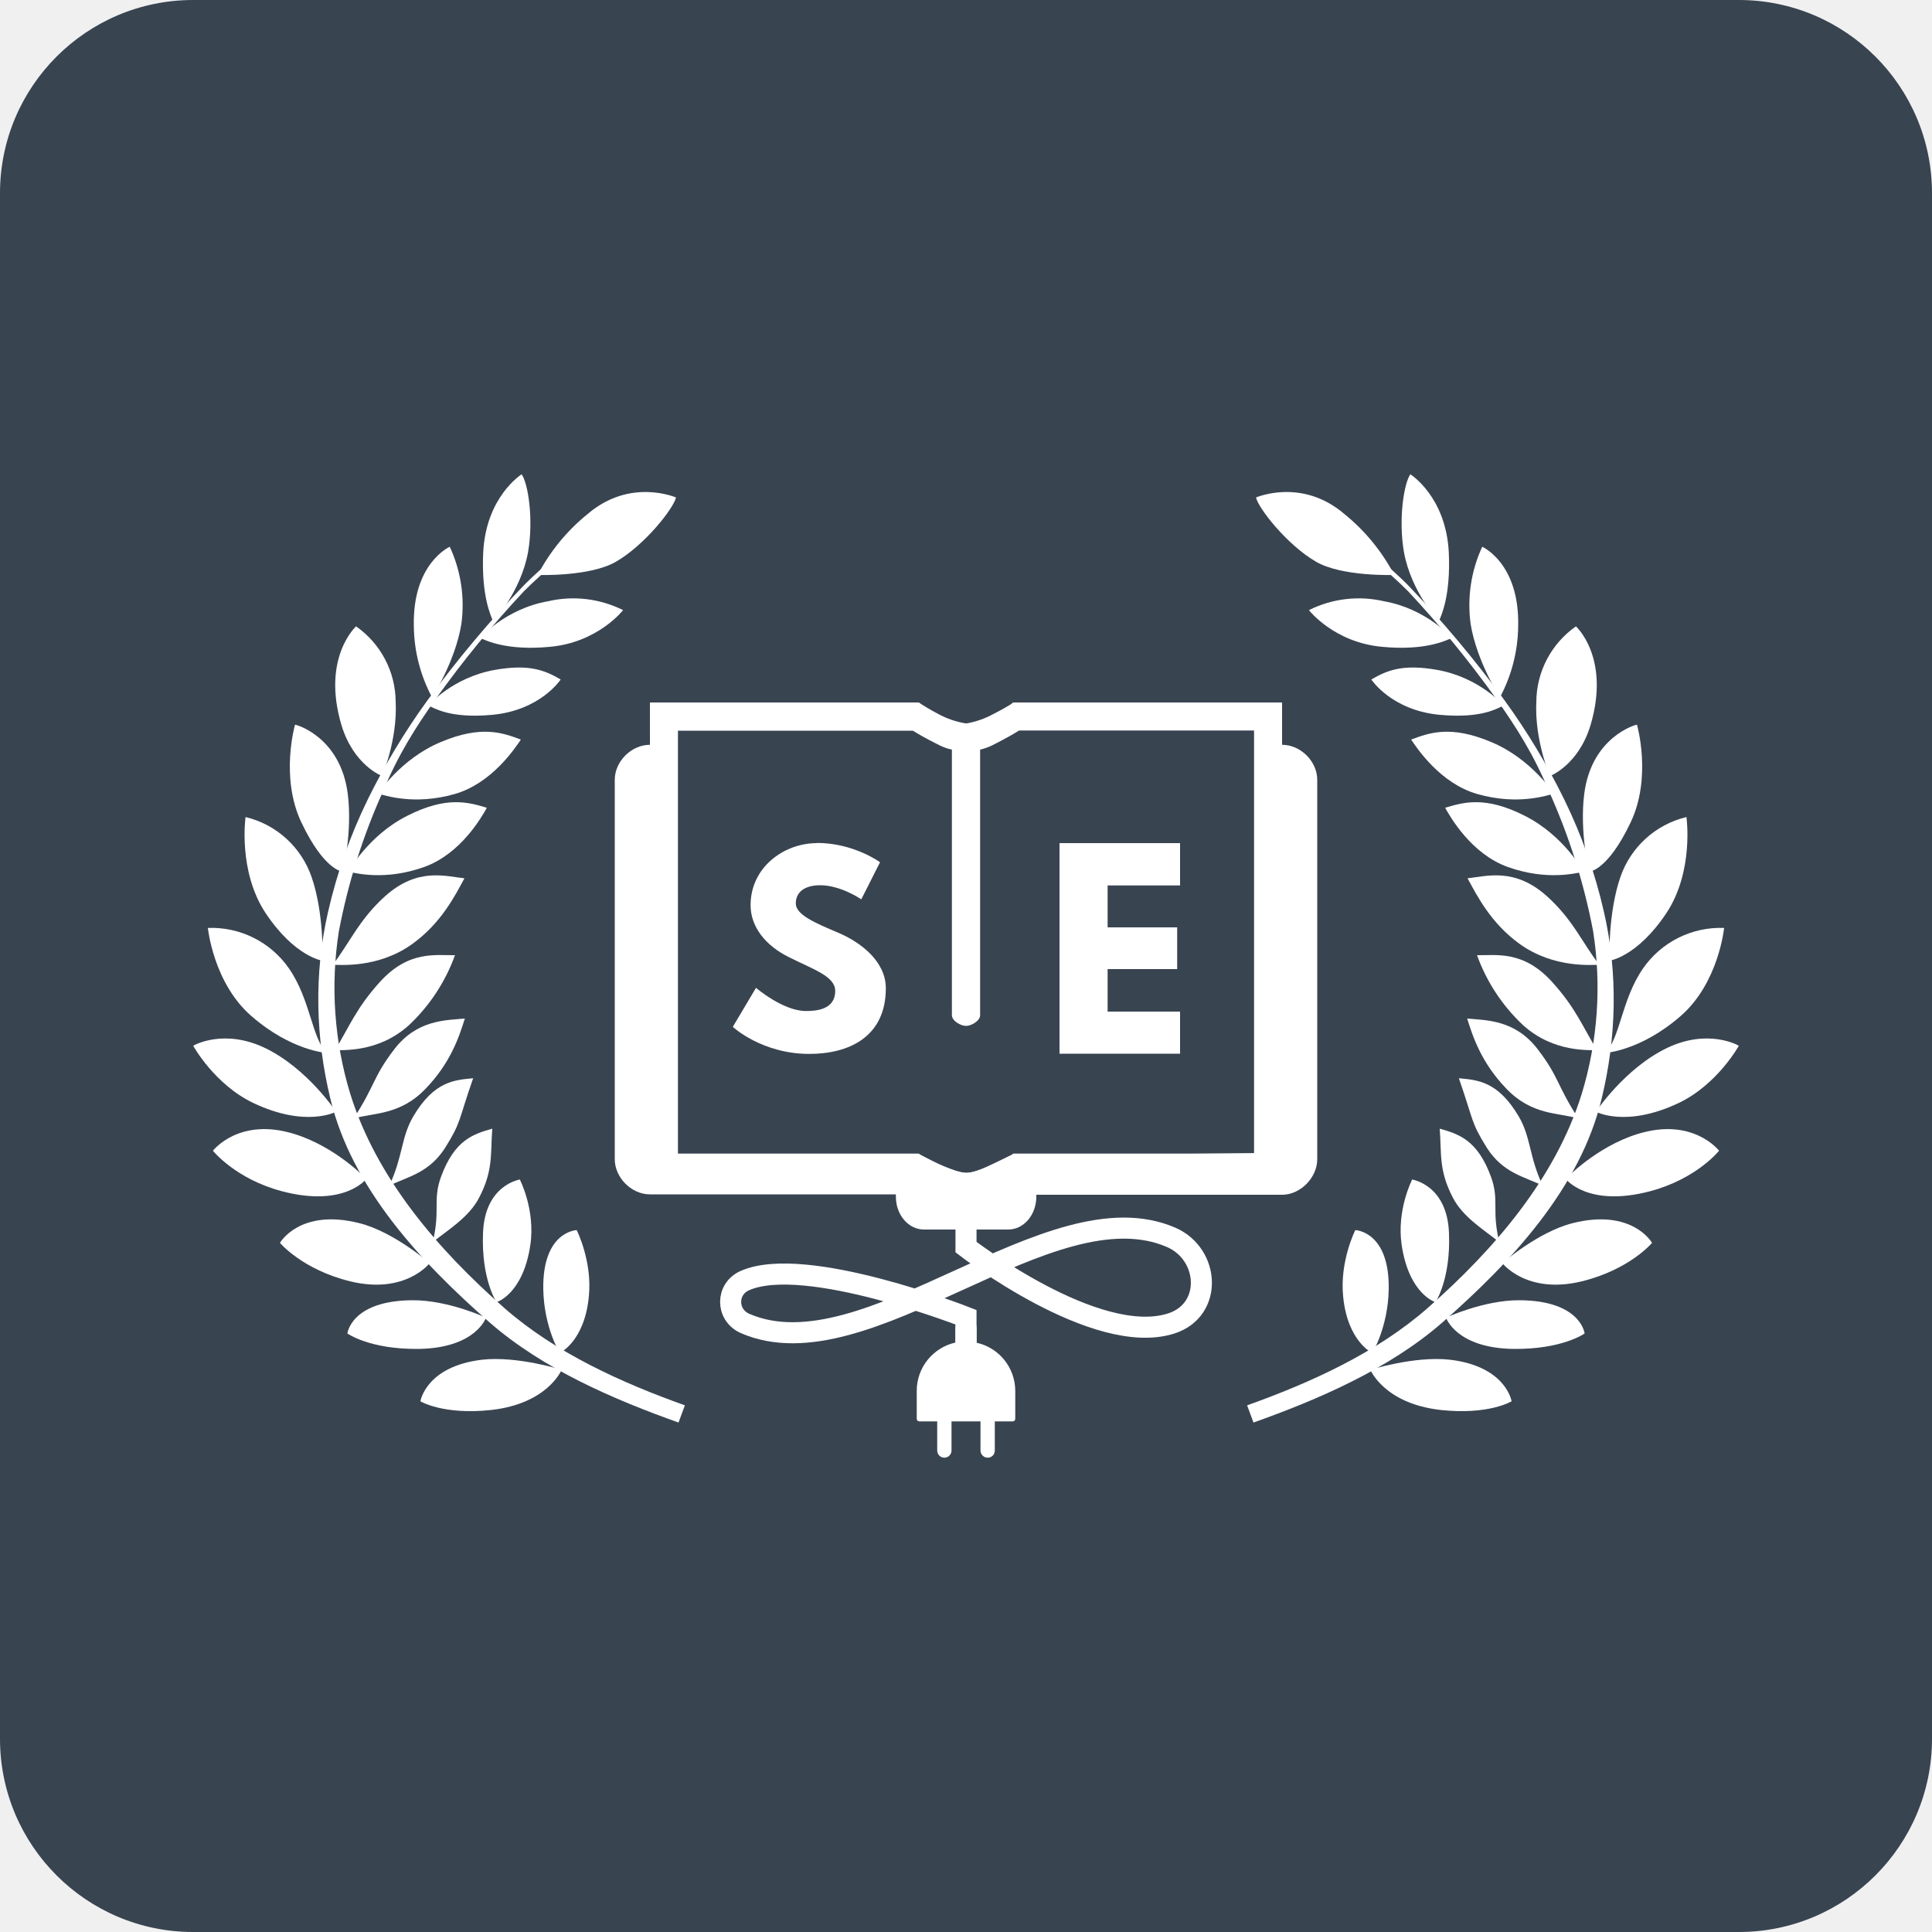
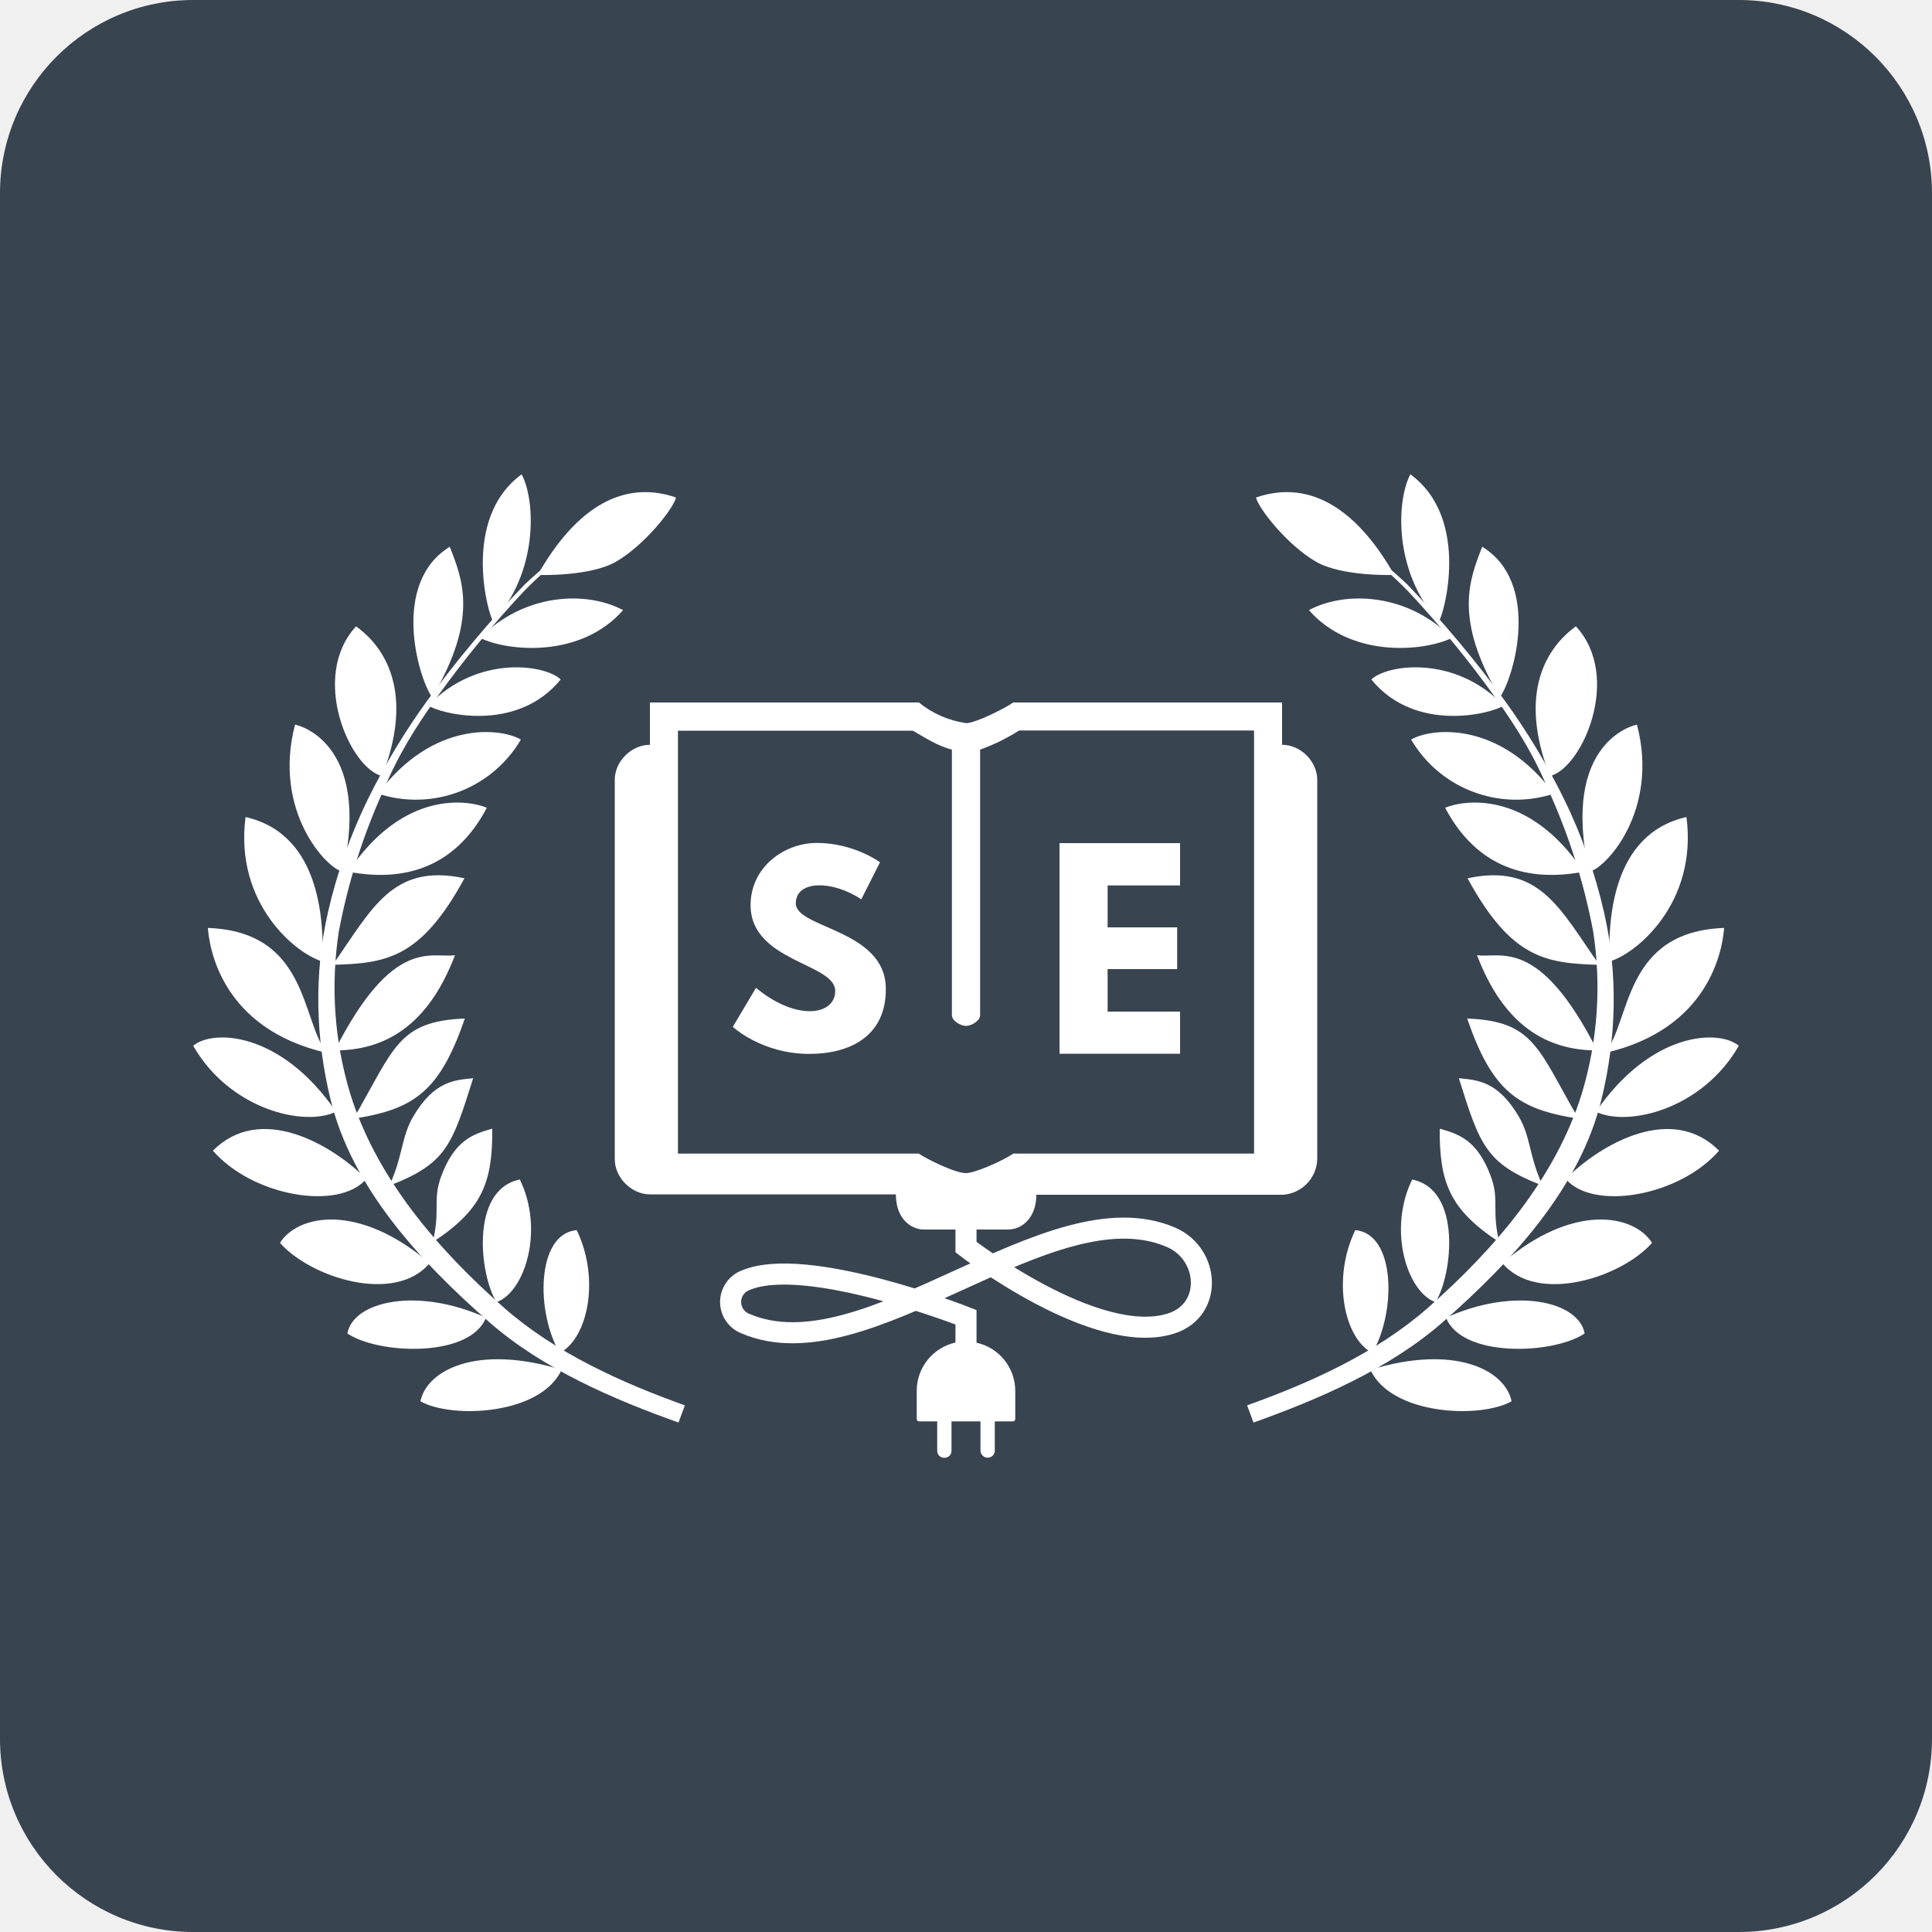
<svg xmlns="http://www.w3.org/2000/svg" xmlns:xlink="http://www.w3.org/1999/xlink" width="100" height="100" fill="#fff">
  <defs>
    <g id="laurel">
-       <path d="M20.5 27.55a20.81 20.81 0 00-3.36 2.72 58.17 58.17 0 00-5.03 6 34.94 34.94 0 00-3.07 5.1 26.83 26.83 0 00-2.06 5.83c-.74 3.23-.64 6.54.12 9.67 1.1 4.6 4.66 8.44 8.22 11.56 2.78 2.44 6.51 4.03 9.8 5.2l.33-.89c-3.25-1.16-6.7-2.71-9.36-5.05-3.43-3.02-6.6-6.7-7.96-11.07a18.85 18.85 0 01-.59-8.42 32.32 32.32 0 012.28-7.23c.77-1.86 1.67-3.3 2.76-4.83a54.35 54.35 0 014.54-5.54 21.5 21.5 0 013.58-2.88z" />
-       <path d="M19.07 70.9s-2.3-.73-4.13-.52c-2.9.35-3.18 2.15-3.18 2.15s1.17.72 3.67.45c2.93-.33 3.64-2.08 3.64-2.08z" />
-       <path d="M15.15 68.2s-1.95-.91-3.8-.9c-3.18.02-3.37 1.72-3.37 1.72s1.15.83 3.7.8c2.95-.05 3.47-1.61 3.47-1.61z" />
-       <path d="M12.24 65.38s-1.85-1.62-3.64-2.07c-3.09-.78-4.11 1.02-4.11 1.02s1.15 1.38 3.63 1.99c2.86.7 4.12-.94 4.12-.94z" />
-       <path d="M8.96 61.02s-1.58-1.67-3.74-2.33c-2.83-.87-4.16.83-4.2.87 0 0 1.16 1.46 3.58 2.1 3.23.85 4.36-.64 4.36-.64z" />
-       <path d="M7.4 57.55s-1.48-2.24-3.67-3.3C1.6 53.22.03 54.1 0 54.13c0 0 1.1 2 3.11 2.96 2.74 1.3 4.29.45 4.29.45z" />
-       <path d="M6.92 54.5c-.78-.74-.84-2.75-1.96-4.37a4.88 4.88 0 00-4.2-2.1s.28 2.84 2.24 4.55c2.08 1.82 3.92 1.92 3.92 1.92z" />
-       <path d="M6.7 49.73s.08-2.46-.57-4.33a4.8 4.8 0 00-3.42-3.11s-.4 2.79 1.03 4.96c1.53 2.3 2.97 2.48 2.97 2.48z" />
-       <path d="M7.75 45.12s.5-2.07.25-4.03c-.38-2.96-2.68-3.59-2.73-3.58 0 0-.79 2.74.34 5.08 1.19 2.5 2.14 2.53 2.14 2.53z" />
-       <path d="M9.78 40.16s.8-1.86.7-3.84a4.8 4.8 0 00-2.05-3.9s-1.79 1.61-.76 5.1c.63 2.1 2.11 2.65 2.11 2.65z" />
-       <path d="M12.36 36.1s1.2-1.84 1.52-3.8a7.2 7.2 0 00-.6-4s-1.94.85-1.86 4.12a8 8 0 00.94 3.67z" />
-       <path d="M15.53 32.17s1.42-1.52 1.8-3.58c.3-1.72 0-3.58-.33-4.04 0 0-1.85 1.15-1.99 4.06-.1 2.2.38 3.24.52 3.56z" />
-       <path d="M17.83 29.76s2.71.1 4.06-.69c1.5-.87 2.98-2.77 3.1-3.32 0 0-2.37-1.04-4.58.86a10.06 10.06 0 00-2.58 3.15z" />
-       <path d="M14.85 33.02s1.3-1.51 3.52-1.9a5.76 5.76 0 013.88.46s-1.3 1.68-3.8 1.9c-2.2.21-3.28-.32-3.6-.46z" />
-       <path d="M12.17 36.52s1.24-1.46 3.46-1.85c1.72-.3 2.54 0 3.39.5 0 0-1.04 1.6-3.55 1.83-2.19.2-2.98-.35-3.3-.48z" />
-       <path d="M9.57 41.08s1.16-1.8 3.24-2.67c2.13-.9 3.23-.47 4.15-.13-.3.44-1.5 2.27-3.43 2.82-2.12.6-3.62.06-3.96-.02z" />
-       <path d="M8.03 45.12s1.02-1.87 3.04-2.89c2.06-1.05 3.19-.7 4.13-.42-.26.46-1.33 2.37-3.23 3.06-2.06.74-3.6.31-3.94.25z" />
-       <path d="M7.22 49.94c.88-1.14 1.37-2.35 2.72-3.56 1.68-1.5 3.12-1.02 4.1-.92-.49.9-1.2 2.32-2.7 3.4-1.78 1.28-3.77 1.07-4.12 1.08z" />
-       <path d="M7.33 54.37c.75-1.22 1.1-2.18 2.32-3.53 1.5-1.67 2.92-1.38 3.9-1.4a9.28 9.28 0 01-2.37 3.61c-1.63 1.48-3.5 1.27-3.85 1.32z" />
-       <path d="M8.3 57.9c1.13-1.74.99-2.13 2.1-3.58 1.18-1.55 2.68-1.51 3.66-1.6-.3.97-.75 2.3-2.02 3.62-1.35 1.42-2.75 1.24-3.74 1.56z" />
-       <path d="M10.15 61.37c.72-1.54.6-2.5 1.25-3.6 1.07-1.8 2.11-1.87 3.09-1.96-.78 2.23-.6 2.24-1.45 3.6-.84 1.32-1.97 1.5-2.89 1.96z" />
-       <path d="M12.4 64.28c.4-1.65-.01-2.15.42-3.35.71-1.96 1.72-2.24 2.66-2.51-.1 1.31.06 2.15-.68 3.57-.52 1.01-1.6 1.66-2.4 2.3z" />
-       <path d="M16.9 61.04s.82 1.57.55 3.4C17.07 67 15.7 67.4 15.7 67.4s-.79-1.17-.7-3.55c.08-2.54 1.92-2.8 1.92-2.8z" />
-       <path d="M19.85 63.67s.81 1.6.63 3.42c-.22 2.35-1.51 2.94-1.51 2.94s-.81-1.31-.85-3.29c-.05-3.02 1.73-3.07 1.73-3.07z" />
+       <path d="M25.45 72.74c-3.25-1.16-6.7-2.71-9.36-5.05-3.43-3.02-6.6-6.7-7.96-11.07a19 19 0 0 1-.59-8.42 32 32 0 0 1 2.28-7.23c.77-1.86 1.67-3.3 2.76-4.83a54 54 0 0 1 4.54-5.54 22 22 0 0 1 5.78-4.23 21 21 0 0 0-5.76 3.9 58 58 0 0 0-5.03 6 35 35 0 0 0-3.07 5.1 27 27 0 0 0-2.06 5.83c-.74 3.23-.64 6.54.12 9.67 1.1 4.6 4.66 8.44 8.22 11.56 2.78 2.44 6.51 4.03 9.8 5.2Z" />
+       <path d="M19.85 63.67c-2.1.19-2.12 4.25-.88 6.36 1.46-.76 2.1-3.84.88-6.36m-2.93-2.62c-2.6.5-2.1 4.95-1.22 6.35 1.48-.53 2.48-3.77 1.2-6.36zm-4.52 3.24c2.57-1.68 3.1-3.1 3.08-5.87-.94.27-1.95.55-2.66 2.51-.43 1.2-.02 1.7-.42 3.35zm-2.25-2.92c2.96-1.14 3.25-2.1 4.34-5.56-.98.09-2.02.16-3.09 1.96-.65 1.1-.53 2.06-1.25 3.6M8.3 57.9c3.2-.48 4.48-1.48 5.76-5.18-3.47.13-3.66 1.56-5.76 5.18m-.97-3.53c2.6 0 4.83-1.28 6.22-4.93-1.2.18-3.2-1.01-6.22 4.93m-.11-4.43c2.76-.08 4.55-.31 6.82-4.48-3.73-.8-4.78 1.58-6.82 4.48m.81-4.82c2.85.54 5.51-.17 7.17-3.31-.9-.38-4.28-1-7.17 3.31m1.54-4.04a6.3 6.3 0 0 0 7.39-2.8c-1.04-.61-4.56-1-7.39 2.8m2.6-4.56c.57.4 4.55 1.47 6.85-1.35-.77-.76-4.29-1.32-6.85 1.35m2.68-3.5c1.47.71 5.22 1.05 7.4-1.44-1.95-1.04-5.17-.84-7.4 1.44m2.98-3.26s2.7.1 4.06-.69c1.5-.87 2.98-2.77 3.1-3.32-3-1.03-5.4.9-7.16 4.01m-2.3 2.41c-.23-.25-1.7-5.3 1.47-7.62.74 1.4.85 5.1-1.47 7.62m-3.17 3.92c-.75-1.1-2.11-5.93.92-7.79.66 1.69 1.5 3.73-.92 7.8zm-2.58 4.08c-1.67-.4-3.76-5.14-1.35-7.75 1.48 1.06 3.04 3.4 1.35 7.74zm-2.03 4.95c-.83-.14-3.65-3.13-2.48-7.61.05-.01 3.98.82 2.48 7.61m-1.01 4.66c-1.38-.36-4.62-3-4.03-7.49 3.97.9 4.03 5.57 3.99 7.44Zm.18 4.72C1.48 53.25.84 49.1.76 48.03c5.22.19 4.82 4.8 6.16 6.47m.48 3.04c-1.64.8-5.5-.1-7.4-3.41 1.01-.86 4.53-.76 7.4 3.42Zm1.56 3.48c-1.4 1.66-5.86.92-7.94-1.46 2.44-2.46 6.1-.37 7.94 1.46m3.28 4.36c-1.8 2.14-6.15.76-7.75-1.05.95-1.49 4.1-2.07 7.75 1.05m2.91 2.83c-.83 2.08-5.55 1.9-7.17.81.3-1.66 3.6-2.43 7.17-.82zm3.92 2.69c-1.08 2.34-5.68 2.55-7.31 1.63.34-1.62 2.94-2.97 7.31-1.63" />
    </g>
  </defs>
  <rect width="100" height="100" ry="10" fill="#394451" />
-   <path d="M51.12 75.45c.21 0 .37-.16.37-.37v-1.51h.93c.07 0 .13-.06.13-.13V72c0-1.23-.86-2.25-2-2.5v-.76a.55.55 0 10-1.1 0v.75c-1.15.26-2 1.28-2 2.5v1.45c0 .07.06.13.13.13h.93v1.51a.37.37 0 10.74 0v-1.51h1.5v1.51c0 .2.17.37.37.37z" />
-   <path d="M50 70.73v-2.55s-8.3-3.27-11.44-1.9c-.99.43-.99 1.78 0 2.22 6.3 2.74 15.78-7.19 22.07-4.45 1.98.87 2.16 3.75 0 4.45C56.73 69.76 50 64.55 50 64.55v-1.82" fill="none" stroke="#fff" stroke-width="1.09" />
-   <path d="M33.64 38.55c-.96 0-1.82.86-1.82 1.81V60c0 .95.86 1.82 1.82 1.82h12.73v.12a1.45 1.7 0 001.45 1.7h4.36a1.45 1.7 0 001.46-1.7v-.1H66.4c.92-.02 1.78-.89 1.78-1.84V40.36c0-.95-.86-1.81-1.82-1.81h-1.1v21.13l-6.49.07-6.5.07-.83.4c-1.06.51-1.35.57-1.99.37a9.4 9.4 0 01-1.19-.5l-.67-.34H34.73v-21.2z" />
-   <path d="M33.64 36.36v24.45h13.62c.1.06.37.23.85.45.57.27 1.23.56 1.89.56.66 0 1.32-.3 1.89-.56.48-.22.74-.4.85-.45h13.62V36.36H52.44l-.13.1s-.4.25-.9.5a4.5 4.5 0 01-1.36.48h-.08a4.48 4.48 0 01-1.38-.47c-.5-.26-.9-.52-.9-.52l-.13-.09h-9.93zm1.45 1.46h12.16c.11.07.37.23.84.48.41.2.7.4 1.18.5v13.75c0 .28.44.55.73.55s.73-.27.73-.55V38.8c.48-.11.77-.3 1.18-.51.47-.25.73-.41.84-.48h12.16v21.9H52.45l-.12.08s-.4.23-.91.47c-.5.24-1.15.46-1.42.46s-.91-.22-1.42-.46c-.5-.24-.91-.47-.91-.47l-.12-.08H35.09z" />
-   <path d="M42.28 43.64c-1.7 0-3.43 1.25-3.43 3.21 0 1.1.74 2.08 2 2.7 1.25.63 2.38.98 2.38 1.74 0 .98-1 1.04-1.52 1.04-1.18 0-2.58-1.2-2.58-1.2l-1.2 2.02s1.5 1.4 3.96 1.4c2.05 0 3.96-.88 3.96-3.4 0-1.38-1.28-2.37-2.46-2.87-1.2-.51-2.2-.93-2.2-1.52 0-.57.44-.94 1.26-.94 1.08 0 2.13.73 2.13.73l.97-1.92s-1.35-1-3.27-1z" />
-   <path d="M61.08 43.64h-6.24v10.9h6.24v-2.18h-3.75v-2.2h3.6V48h-3.6v-2.17h3.75v-2.18z" />
+   <path d="M50.75 75.08c0 .2.17.37.37.37.21 0 .37-.16.37-.37v-1.51h.93q.12 0 .13-.13V72c0-1.23-.86-2.25-2-2.5l-1.1-.01c-1.15.26-2 1.28-2 2.5v1.45q0 .12.13.13h.93v1.51c0 .5.74.5.74 0v-1.51h1.5Z" />
+   <path d="M50 70v-1.82s-8.3-3.27-11.44-1.9a1.2 1.2 0 0 0 0 2.22c6.3 2.74 15.78-7.19 22.07-4.45 1.98.87 2.16 3.75 0 4.45C56.73 69.76 50 64.55 50 64.55V63" fill="none" stroke="#fff" stroke-width="1.09" />
+   <path d="M35.09 59.71h12.46c.39.26 1.86 1.01 2.45 1.01.43 0 1.8-.58 2.45-1.01h12.46v-21.9H52.75q-.96.61-2.02.99v13.75c0 .28-.44.55-.73.55s-.73-.27-.73-.55V38.8c-.73-.19-1.37-.6-2.02-.98H35.09Zm12.47-23.35a5 5 0 0 0 2.45 1.07c.49 0 2.07-.8 2.43-1.07h13.92v2.19c.96 0 1.82.86 1.82 1.81V60a1.9 1.9 0 0 1-1.78 1.84H53.64c0 1.19-.74 1.8-1.46 1.8h-4.36c-.64 0-1.45-.53-1.45-1.82H33.64c-.96 0-1.82-.87-1.82-1.82V40.36c0-.95.86-1.81 1.82-1.81v-2.19z" />
+   <path d="M45.55 44.63s-1.35-1-3.27-1c-1.7 0-3.43 1.26-3.43 3.22 0 2.93 4.38 3 4.38 4.44 0 1.28-2.02 1.57-4.1-.16l-1.2 2.02s1.5 1.4 3.96 1.4c2.05 0 3.99-.88 3.96-3.4-.03-3.04-4.66-3.1-4.66-4.39 0-1.22 1.92-1.2 3.39-.21zm15.53-.99h-6.24v10.9h6.24v-2.18h-3.75v-2.2h3.6V48h-3.6v-2.17h3.75z" />
  <use xlink:href="#laurel" x="10" />
-   <use xlink:href="#laurel" transform="scale(-1, 1)" x="-90" />
+   <use xlink:href="#laurel" x="-90" transform="scale(-1 1)" />
</svg>
